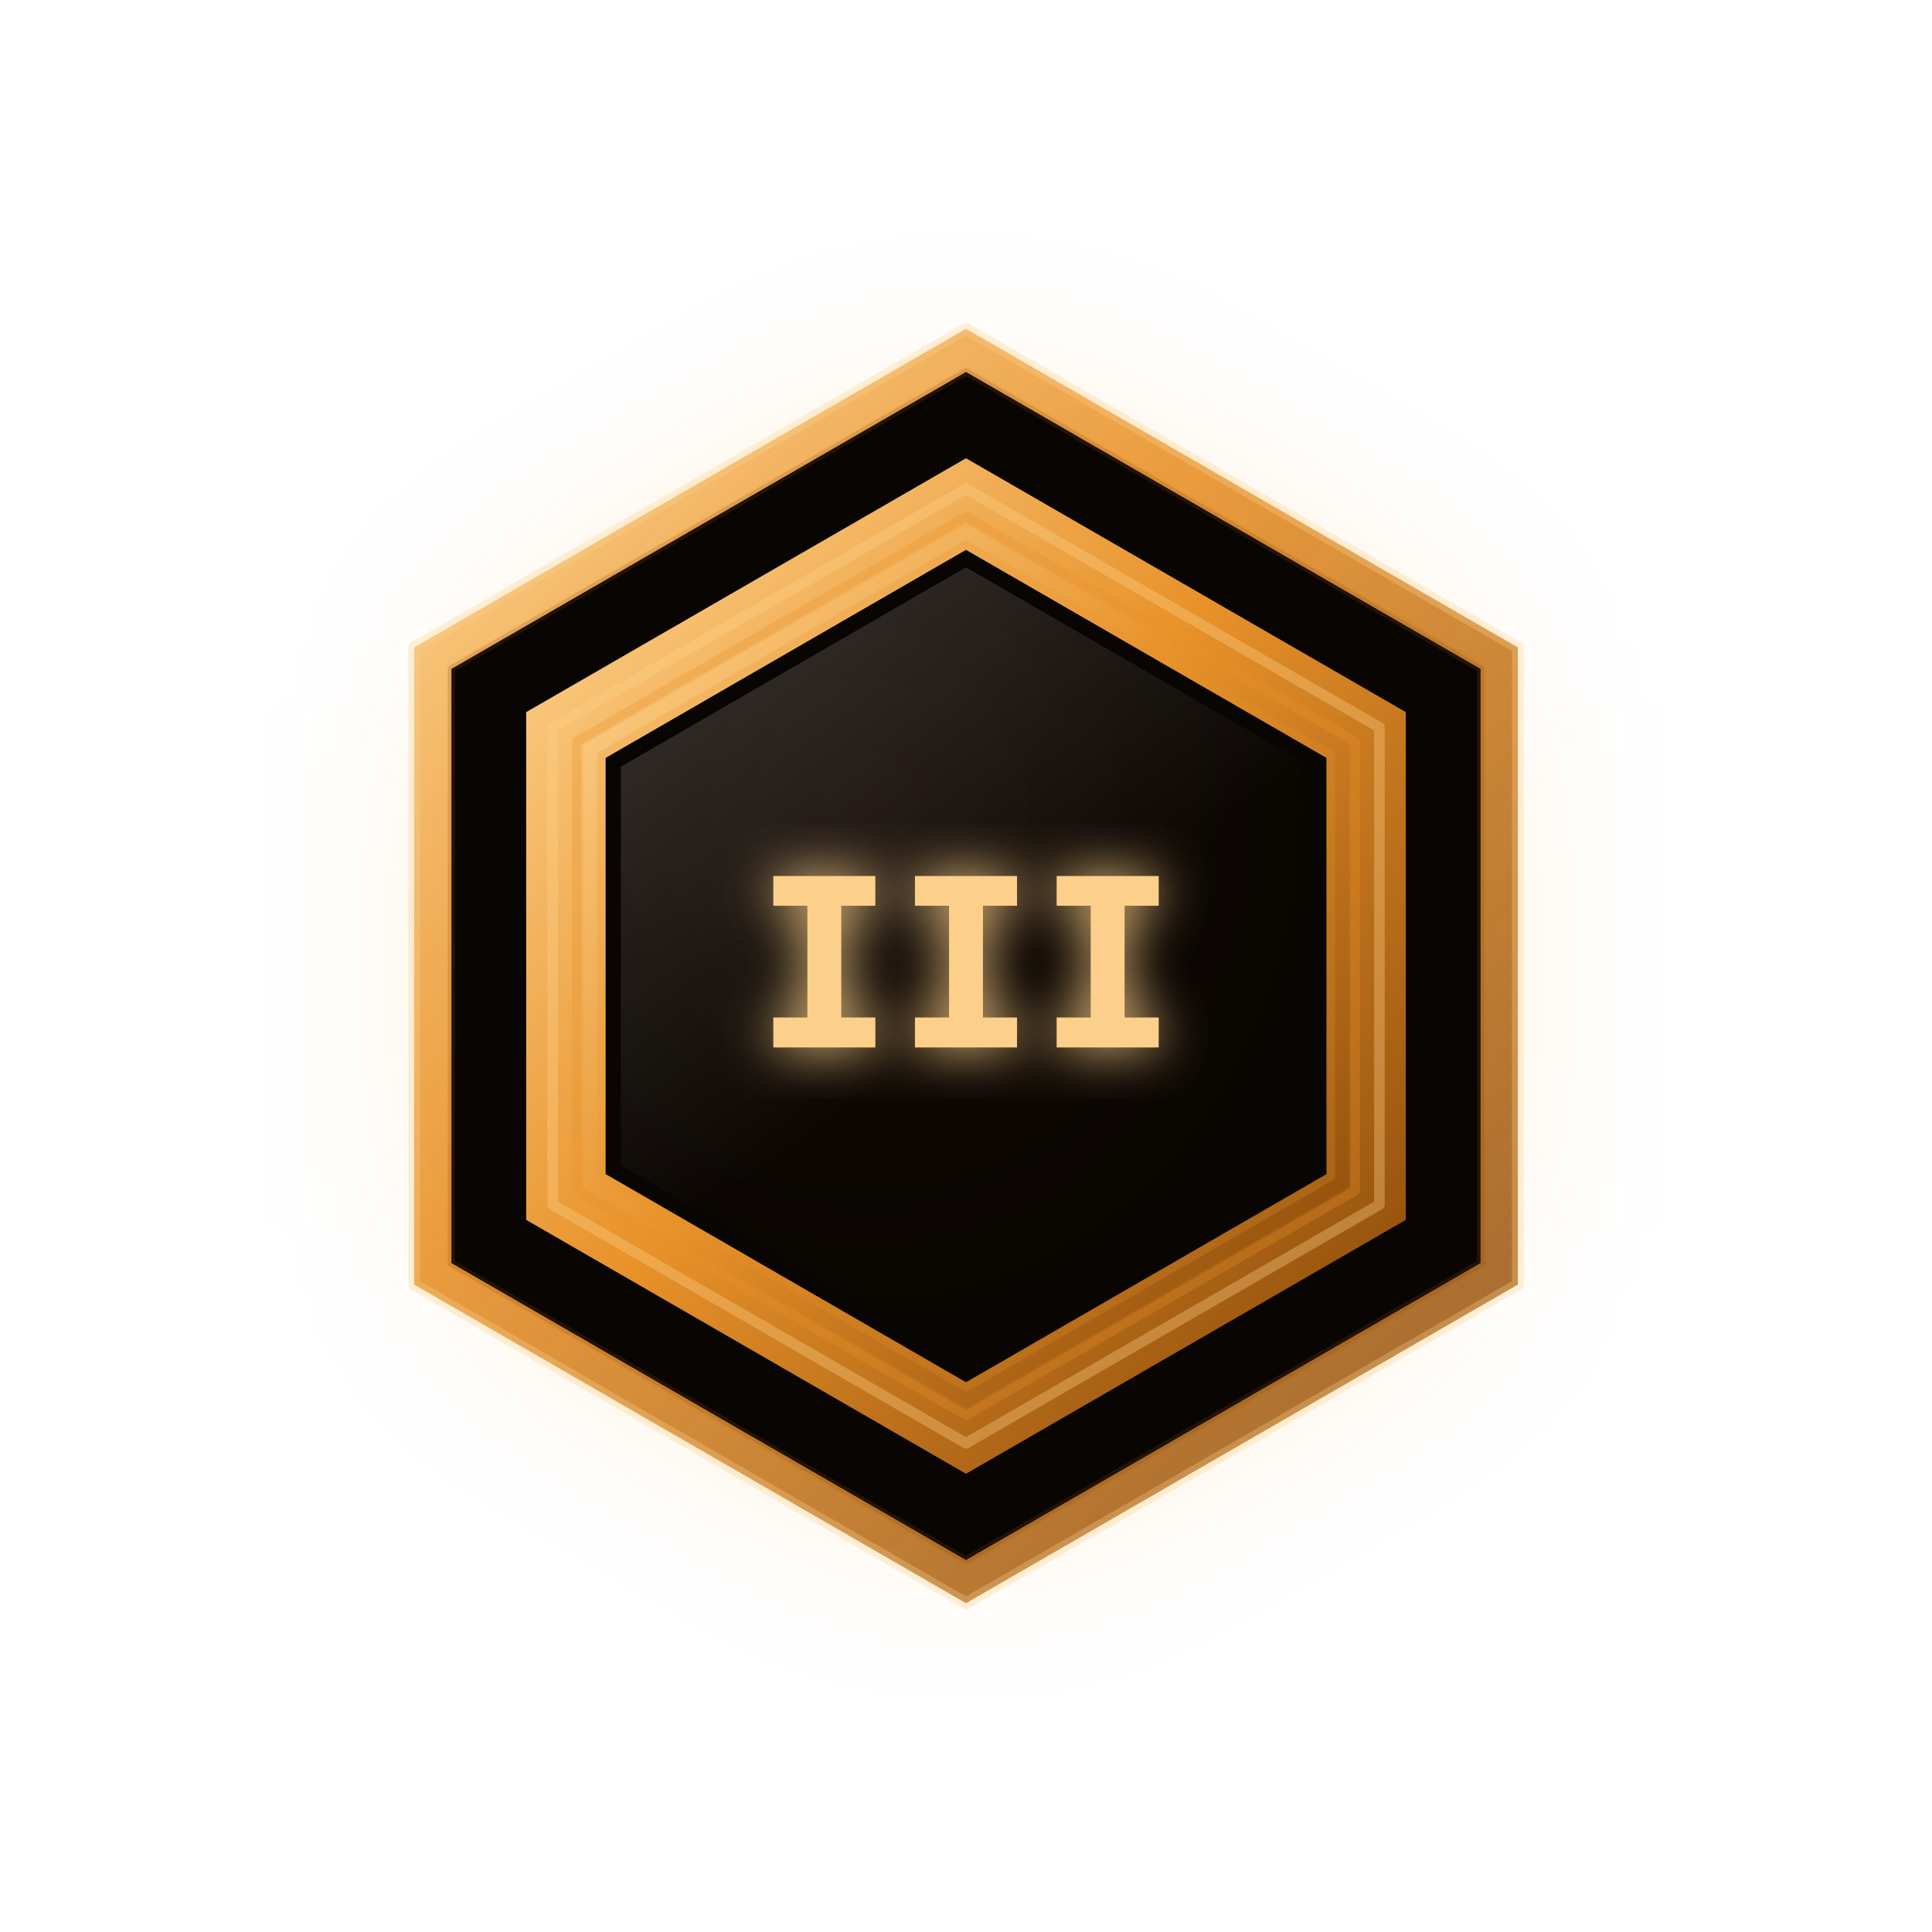
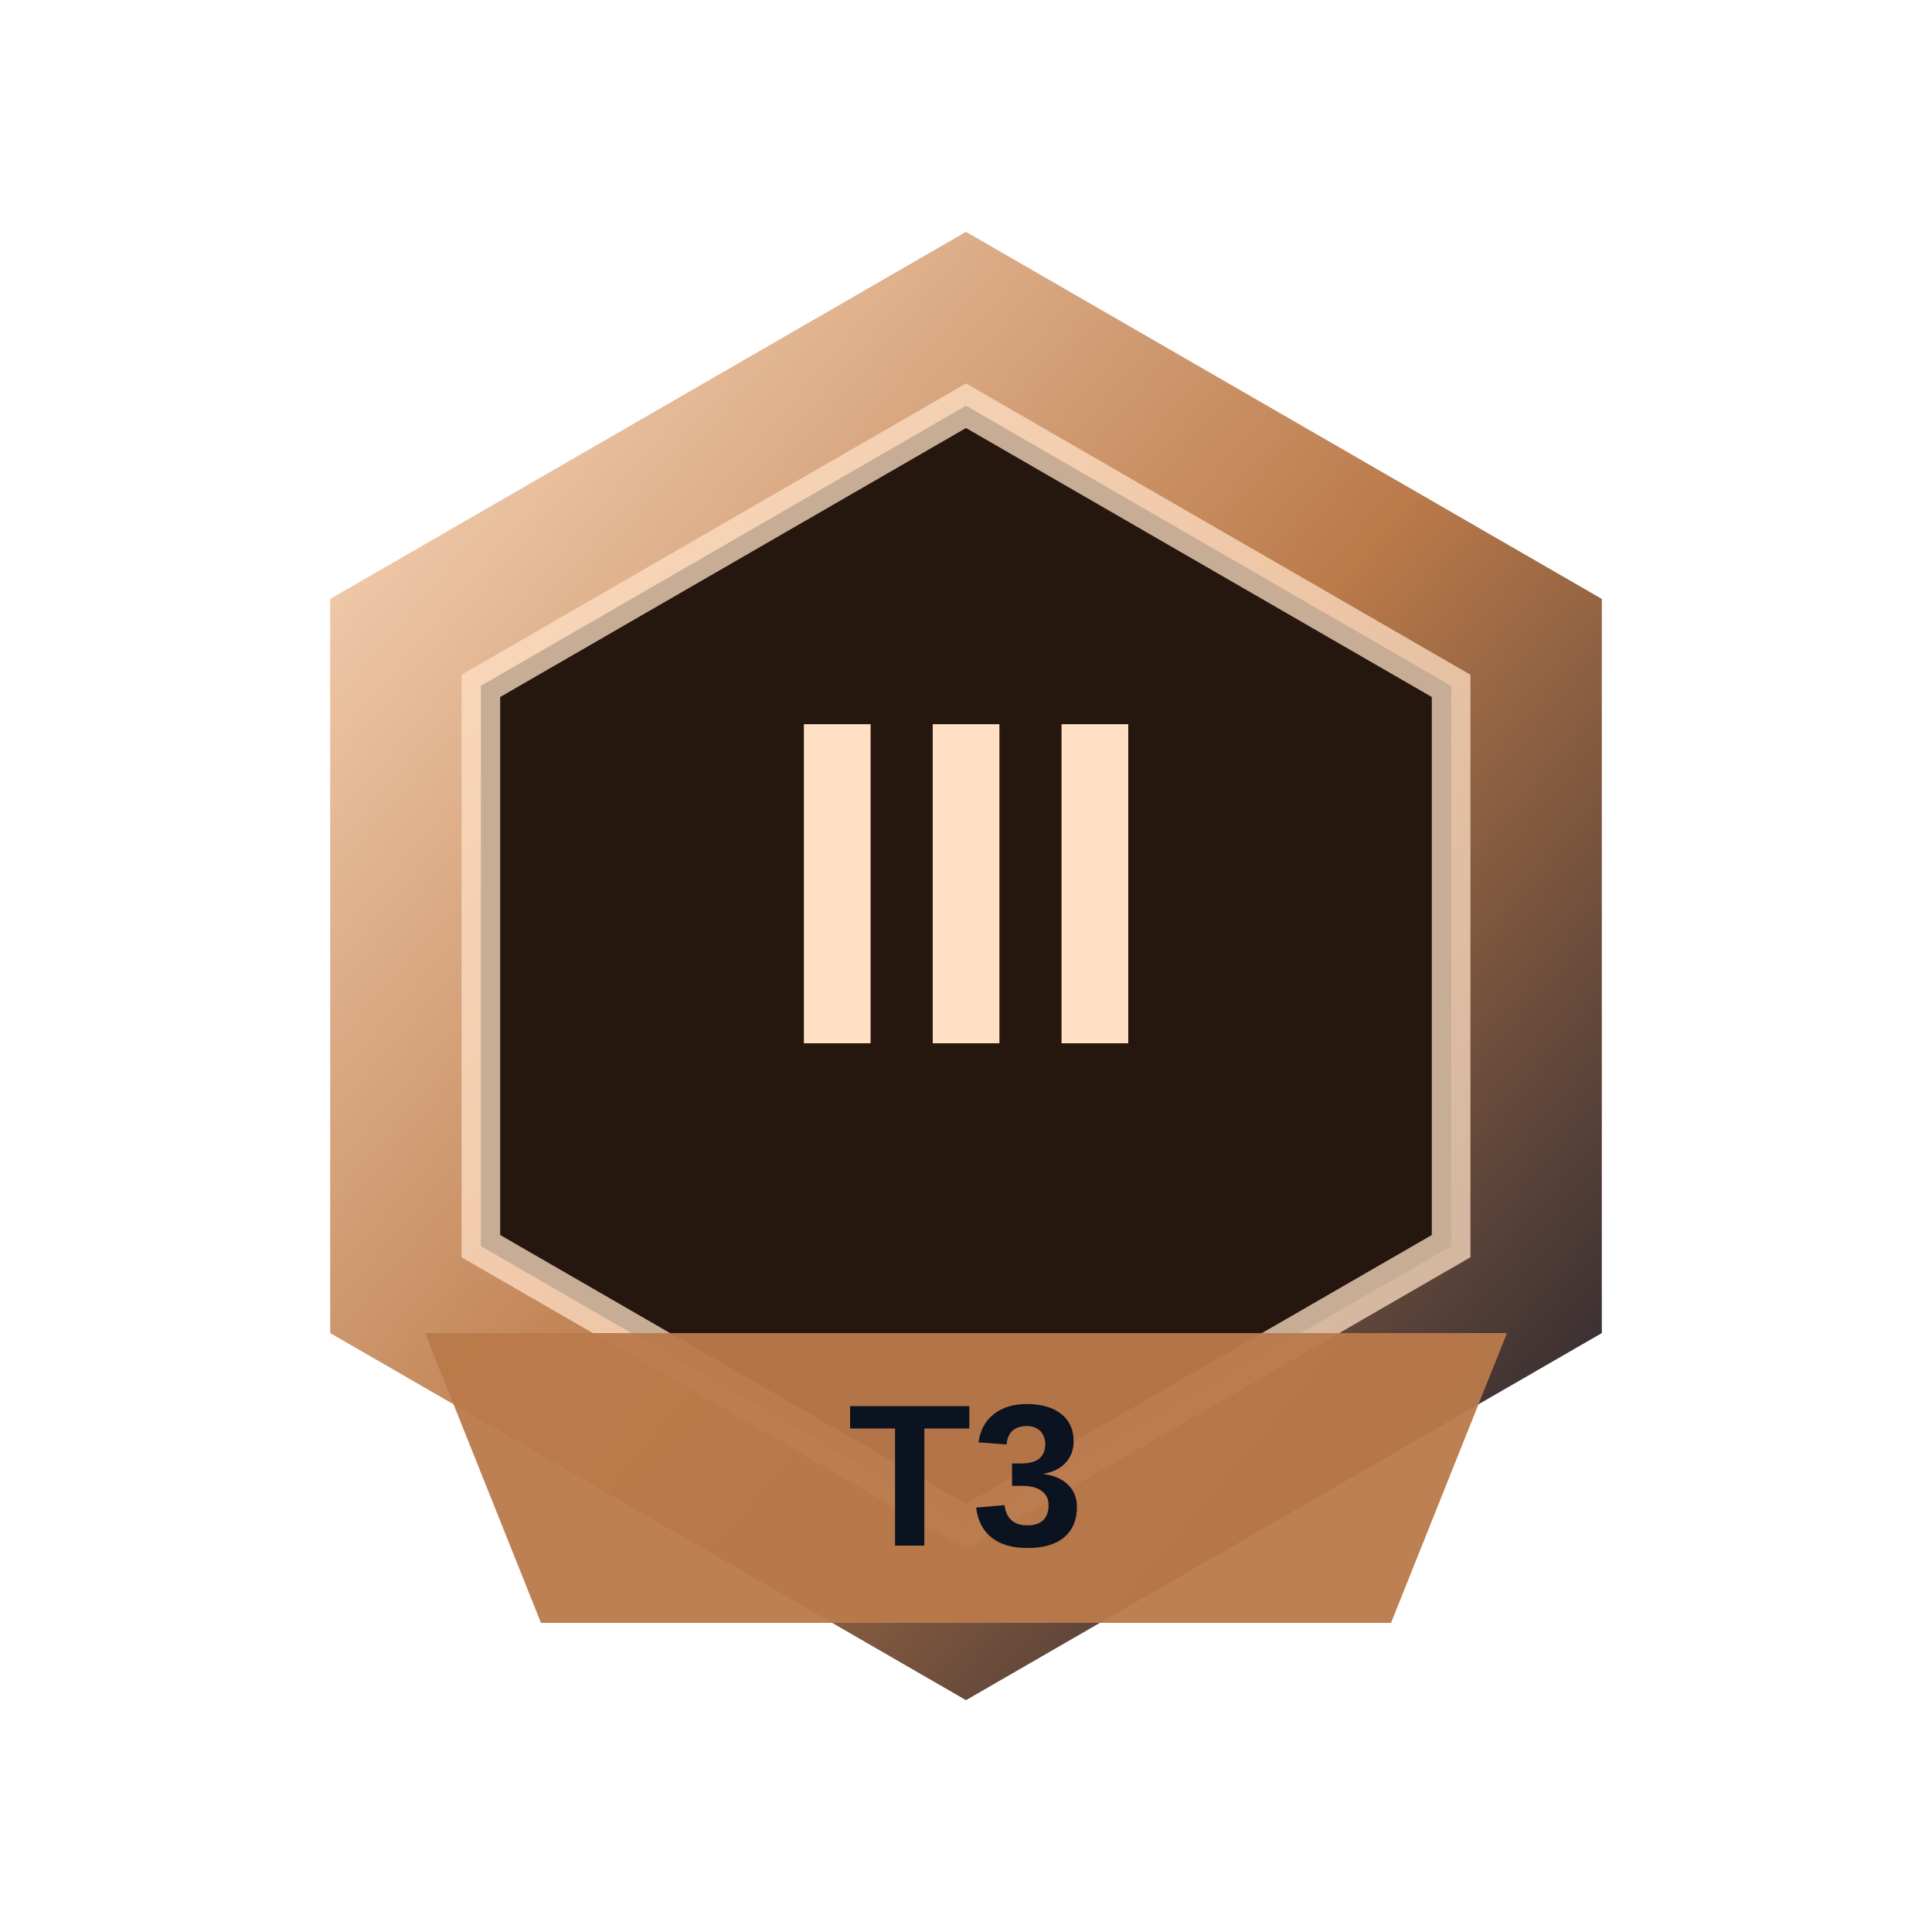
- <svg xmlns="http://www.w3.org/2000/svg" width="131.04" height="131.04" viewBox="-23.52 -23.52 131.04 131.04">
+ <svg xmlns="http://www.w3.org/2000/svg" width="100" height="100" viewBox="0 0 100 100">
  <defs>
-     <radialGradient id="bgntqsw" cx="36%" cy="30%" r="72%">
-       <stop offset="0%" stop-color="#130a04" />
-       <stop offset="100%" stop-color="#080502" />
-     </radialGradient>
-     <linearGradient id="rimntqsw" x1="5%" y1="5%" x2="95%" y2="95%">
-       <stop offset="0%" stop-color="#fcd08a" />
-       <stop offset="45%" stop-color="#e8922a" />
-       <stop offset="100%" stop-color="#8b4a0a" />
-     </linearGradient>
-     <linearGradient id="shntqsw" x1="18%" y1="0%" x2="82%" y2="100%">
-       <stop offset="0%" stop-color="white" stop-opacity="0.16" />
-       <stop offset="55%" stop-color="white" stop-opacity="0" />
-     </linearGradient>
-     <filter id="glntqsw" x="-30%" y="-30%" width="160%" height="160%">
-       <feGaussianBlur stdDeviation="1.8" result="b" />
-       <feMerge>
-         <feMergeNode in="b" />
-         <feMergeNode in="SourceGraphic" />
-       </feMerge>
-     </filter>
-     <filter id="halontqsw" x="-120%" y="-120%" width="440%" height="440%">
-       <feGaussianBlur stdDeviation="8" result="b" />
-       <feMerge>
-         <feMergeNode in="b" />
-         <feMergeNode in="SourceGraphic" />
-       </feMerge>
-     </filter>
-     <linearGradient id="pgntqsw_0" x1="5%" y1="0%" x2="95%" y2="100%">
-       <stop offset="0%" stop-color="#fcd08a" stop-opacity="0.95" />
-       <stop offset="38%" stop-color="#e8922a" stop-opacity="0.9" />
-       <stop offset="100%" stop-color="#8b4a0a" stop-opacity="0.85" />
-     </linearGradient>
-     <linearGradient id="pgntqsw_1" x1="5%" y1="0%" x2="95%" y2="100%">
-       <stop offset="0%" stop-color="#fcd08a" stop-opacity="0.95" />
-       <stop offset="38%" stop-color="#e8922a" stop-opacity="0.9" />
-       <stop offset="100%" stop-color="#8b4a0a" stop-opacity="0.85" />
-     </linearGradient>
-     <linearGradient id="pgntqsw_2" x1="5%" y1="0%" x2="95%" y2="100%">
-       <stop offset="0%" stop-color="#fcd08a" stop-opacity="0.95" />
-       <stop offset="38%" stop-color="#e8922a" stop-opacity="0.9" />
-       <stop offset="100%" stop-color="#8b4a0a" stop-opacity="0.85" />
+     <linearGradient id="g" x1="0" y1="0" x2="1" y2="1">
+       <stop offset="0%" stop-color="#ffe0c5" />
+       <stop offset="52%" stop-color="#ba7a4a" />
+       <stop offset="100%" stop-color="#0f172a" />
    </linearGradient>
  </defs>
-   <path d="M71.83,24.78L71.83,59.22L42.00,76.44L12.17,59.22L12.17,24.78L42.00,7.56Z" fill="#e8922a" fill-opacity="0.35" filter="url(#halontqsw)" />
-   <path d="M74.36,23.32L74.36,60.68L42.00,79.37L9.64,60.68L9.64,23.32L42.00,4.63Z" fill="url(#pgntqsw_0)" />
-   <path d="M71.83,24.78L71.83,59.22L42.00,76.44L12.17,59.22L12.17,24.78L42.00,7.56Z" fill="#080502" />
-   <path d="M74.36,23.32L74.36,60.68L42.00,79.37L9.64,60.68L9.64,23.32L42.00,4.63Z" fill="none" stroke="#fcd08a" stroke-width="0.8" stroke-opacity="0.48" stroke-linejoin="round" />
-   <path d="M71.83,24.78L71.83,59.22L42.00,76.44L12.17,59.22L12.17,24.78L42.00,7.56Z" fill="none" stroke="#8b4a0a" stroke-width="0.5" stroke-opacity="0.28" stroke-linejoin="round" />
-   <path d="M76.90,21.85L76.90,62.15L42.00,82.29L7.10,62.15L7.10,21.85L42.00,1.71Z" fill="url(#pgntqsw_1)" />
-   <path d="M74.36,23.32L74.36,60.68L42.00,79.37L9.64,60.68L9.64,23.32L42.00,4.63Z" fill="#080502" />
-   <path d="M76.90,21.85L76.90,62.15L42.00,82.29L7.10,62.15L7.10,21.85L42.00,1.71Z" fill="none" stroke="#fcd08a" stroke-width="0.8" stroke-opacity="0.4" stroke-linejoin="round" />
-   <path d="M74.36,23.32L74.36,60.68L42.00,79.37L9.64,60.68L9.64,23.32L42.00,4.63Z" fill="none" stroke="#8b4a0a" stroke-width="0.5" stroke-opacity="0.24" stroke-linejoin="round" />
-   <path d="M79.43,20.39L79.43,63.61L42.00,85.22L4.57,63.61L4.57,20.39L42.00,-1.22Z" fill="url(#pgntqsw_2)" />
-   <path d="M76.90,21.85L76.90,62.15L42.00,82.29L7.10,62.15L7.10,21.85L42.00,1.71Z" fill="#080502" />
-   <path d="M79.43,20.39L79.43,63.61L42.00,85.22L4.57,63.61L4.57,20.39L42.00,-1.22Z" fill="none" stroke="#fcd08a" stroke-width="0.8" stroke-opacity="0.32" stroke-linejoin="round" />
-   <path d="M76.90,21.85L76.90,62.15L42.00,82.29L7.10,62.15L7.10,21.85L42.00,1.71Z" fill="none" stroke="#8b4a0a" stroke-width="0.5" stroke-opacity="0.2" stroke-linejoin="round" />
-   <path d="M71.83,24.78L71.83,59.22L42.00,76.44L12.17,59.22L12.17,24.78L42.00,7.56Z" fill="url(#rimntqsw)" />
-   <path d="M67.20,27.45L67.20,56.55L42.00,71.10L16.80,56.55L16.80,27.45L42.00,12.90Z" fill="#080502" />
-   <path d="M67.20,27.45L67.20,56.55L42.00,71.10L16.80,56.55L16.80,27.45L42.00,12.90Z" fill="none" stroke="url(#rimntqsw)" stroke-width="1.512" />
-   <path d="M65.41,28.48L65.41,55.52L42.00,69.04L18.59,55.52L18.59,28.48L42.00,14.96Z" fill="url(#bgntqsw)" />
-   <path d="M65.41,28.48L65.41,55.52L42.00,69.04L18.59,55.52L18.59,28.48L42.00,14.96Z" fill="url(#shntqsw)" />
-   <path d="M70.04,25.81L70.04,58.19L42.00,74.37L13.96,58.19L13.96,25.81L42.00,9.63Z" fill="none" stroke="#fcd08a" stroke-width="0.72" stroke-opacity="0.36" stroke-linejoin="round" />
-   <path d="M68.40,26.76L68.40,57.24L42.00,72.48L15.60,57.24L15.60,26.76L42.00,11.52Z" fill="none" stroke="#e8922a" stroke-width="0.63" stroke-opacity="0.3" stroke-linejoin="round" />
-   <path d="M66.76,27.71L66.76,56.29L42.00,70.59L17.24,56.29L17.24,27.71L42.00,13.41Z" fill="none" stroke="#e8922a" stroke-width="0.54" stroke-opacity="0.24" stroke-linejoin="round" />
-   <text x="42" y="42" text-anchor="middle" dominant-baseline="central" font-family="Orbitron,monospace" font-weight="900" font-size="15.96" fill="#fcd08a" filter="url(#glntqsw)">III</text>
+   <path d="M 82.91 31.00 L 82.91 69.00 L 50.00 88.00 L 17.09 69.00 L 17.09 31.00 L 50.00 12.00 Z" fill="url(#g)" />
+   <path d="M 75.11 35.50 L 75.11 64.50 L 50.00 79.00 L 24.89 64.50 L 24.89 35.50 L 50.00 21.00 Z" fill="#25160e" />
+   <path d="M 75.11 35.50 L 75.11 64.50 L 50.00 79.00 L 24.89 64.50 L 24.89 35.50 L 50.00 21.00 Z" fill="none" stroke="#ffe0c5" stroke-width="2" opacity="0.74" />
+   <text x="50" y="54" text-anchor="middle" font-family="Arial, Helvetica, sans-serif" font-size="24" font-weight="700" fill="#ffe0c5">III</text>
+   <path d="M22 69 L78 69 L72 84 L28 84 Z" fill="#ba7a4a" opacity="0.95" />
+   <text x="50" y="80" text-anchor="middle" font-family="Arial, Helvetica, sans-serif" font-size="10.5" font-weight="700" fill="#0b1220">T3</text>
</svg>
